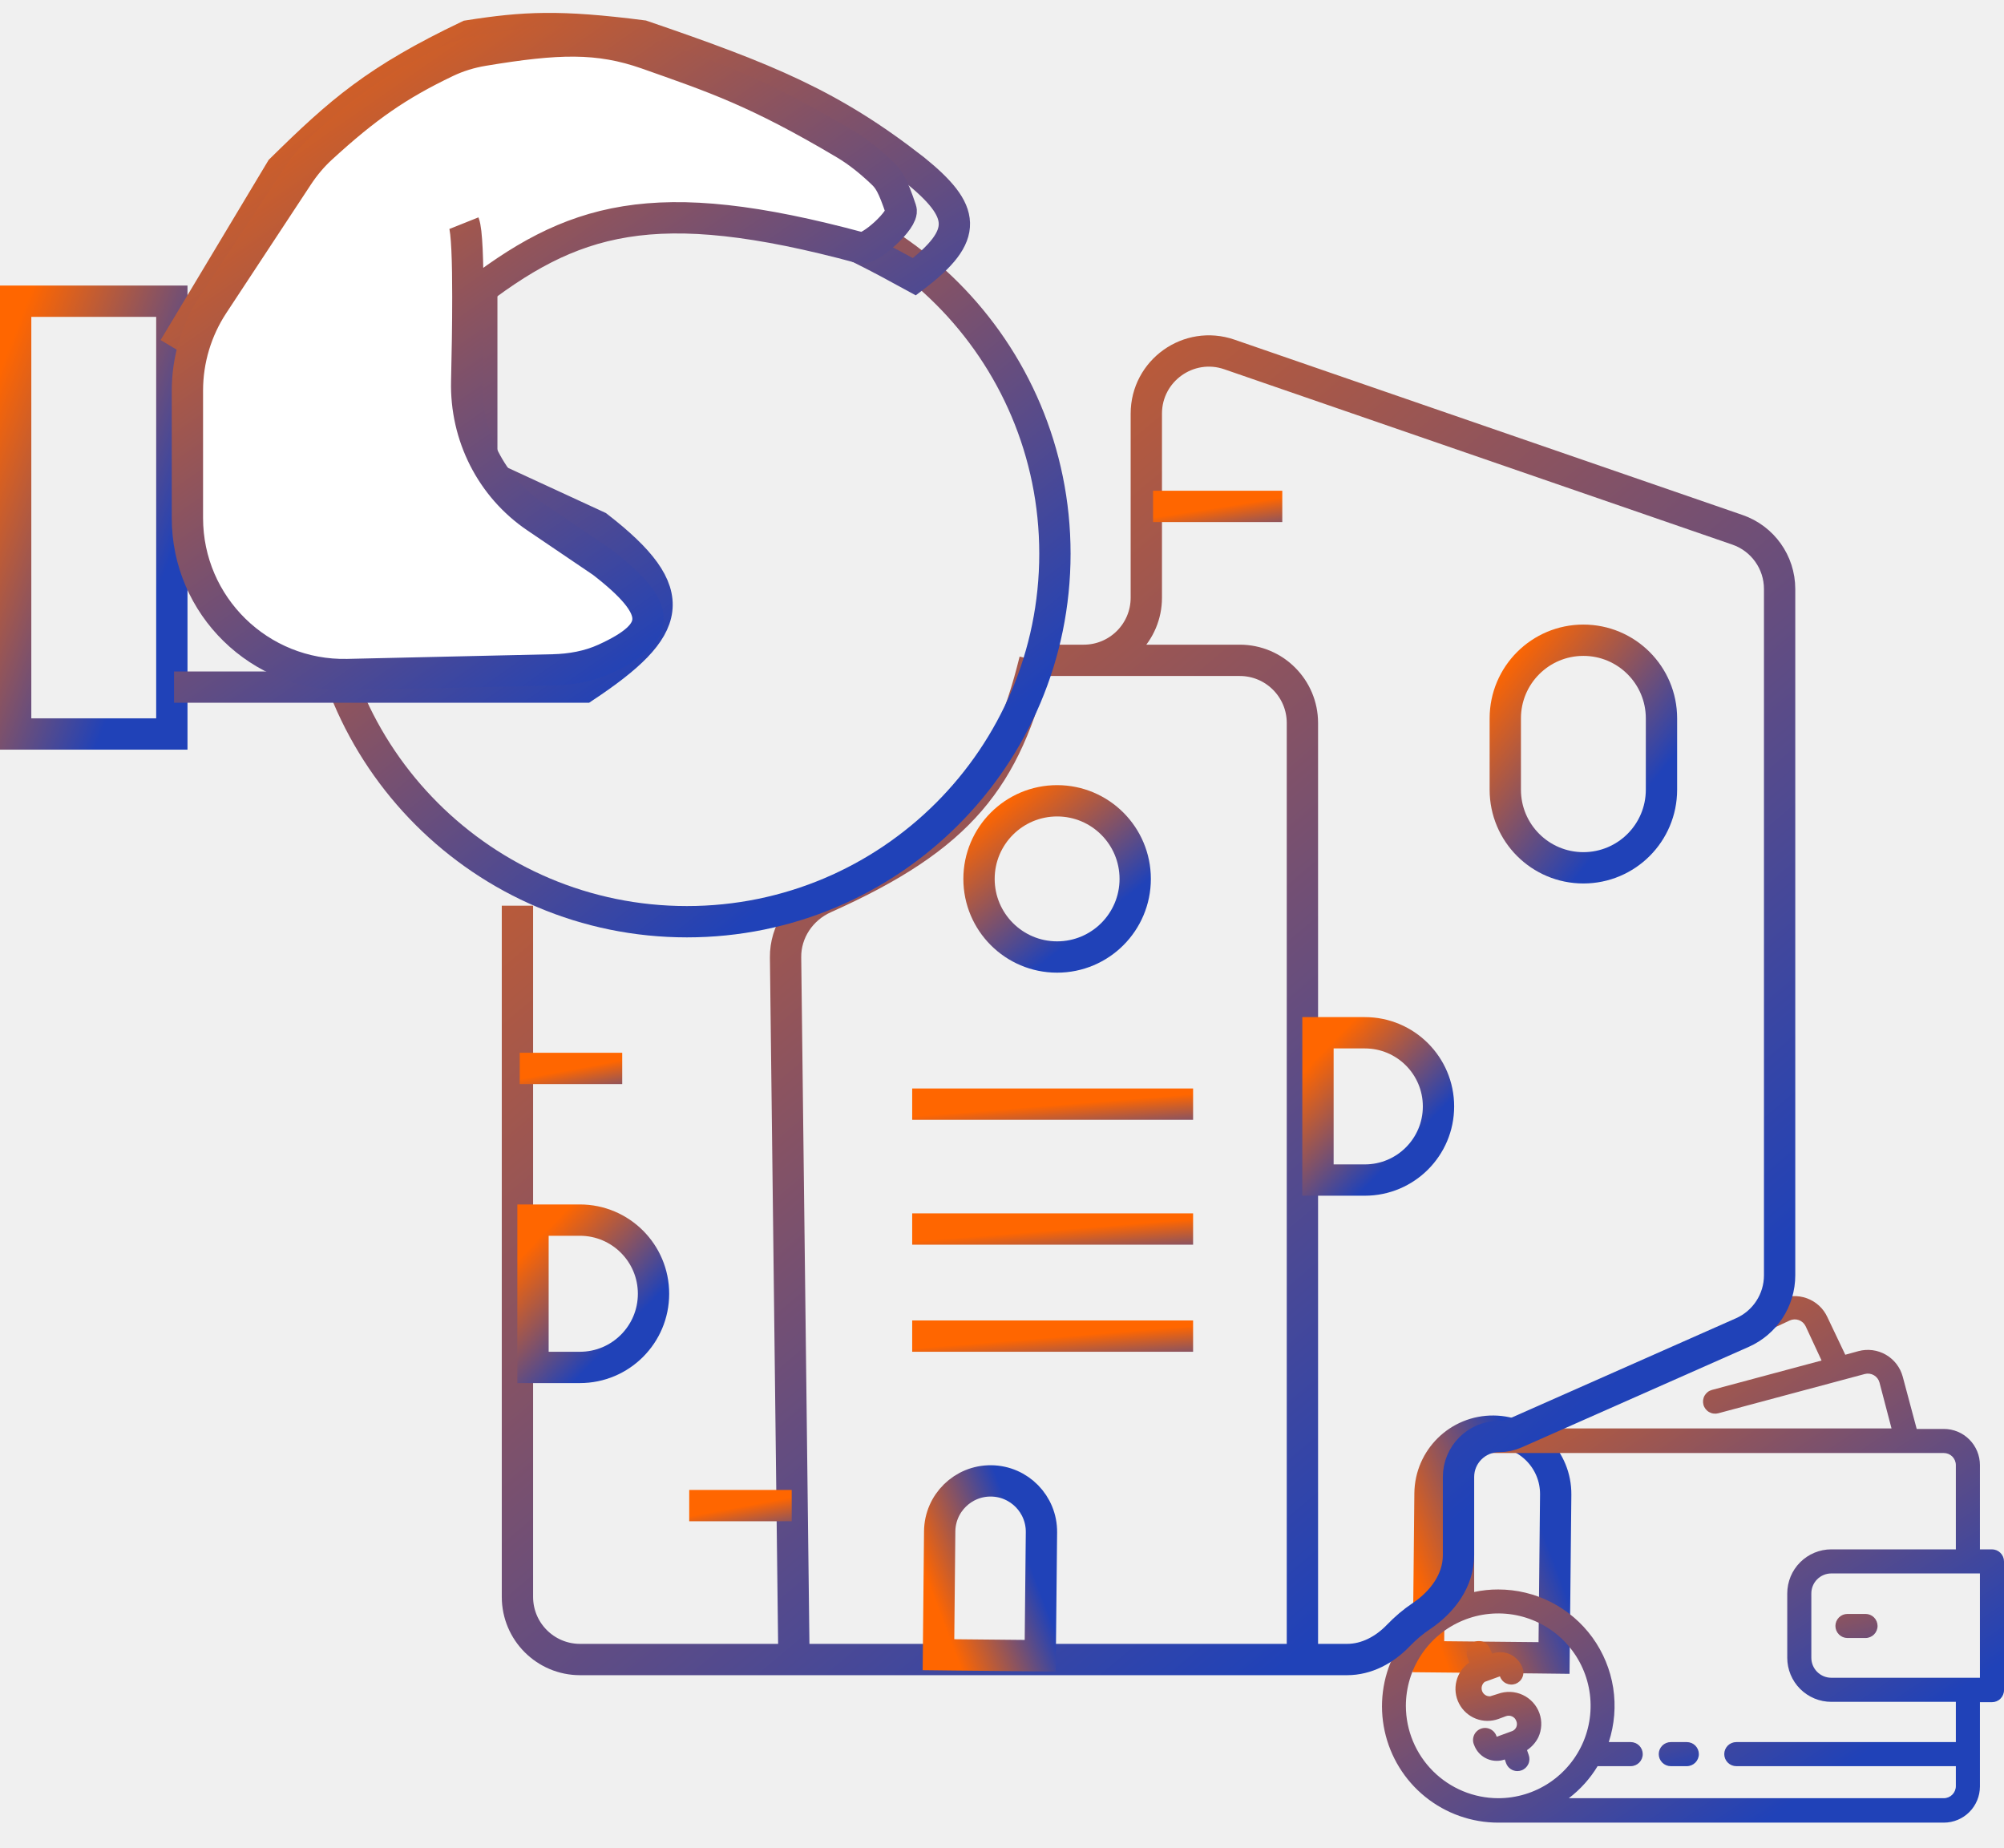
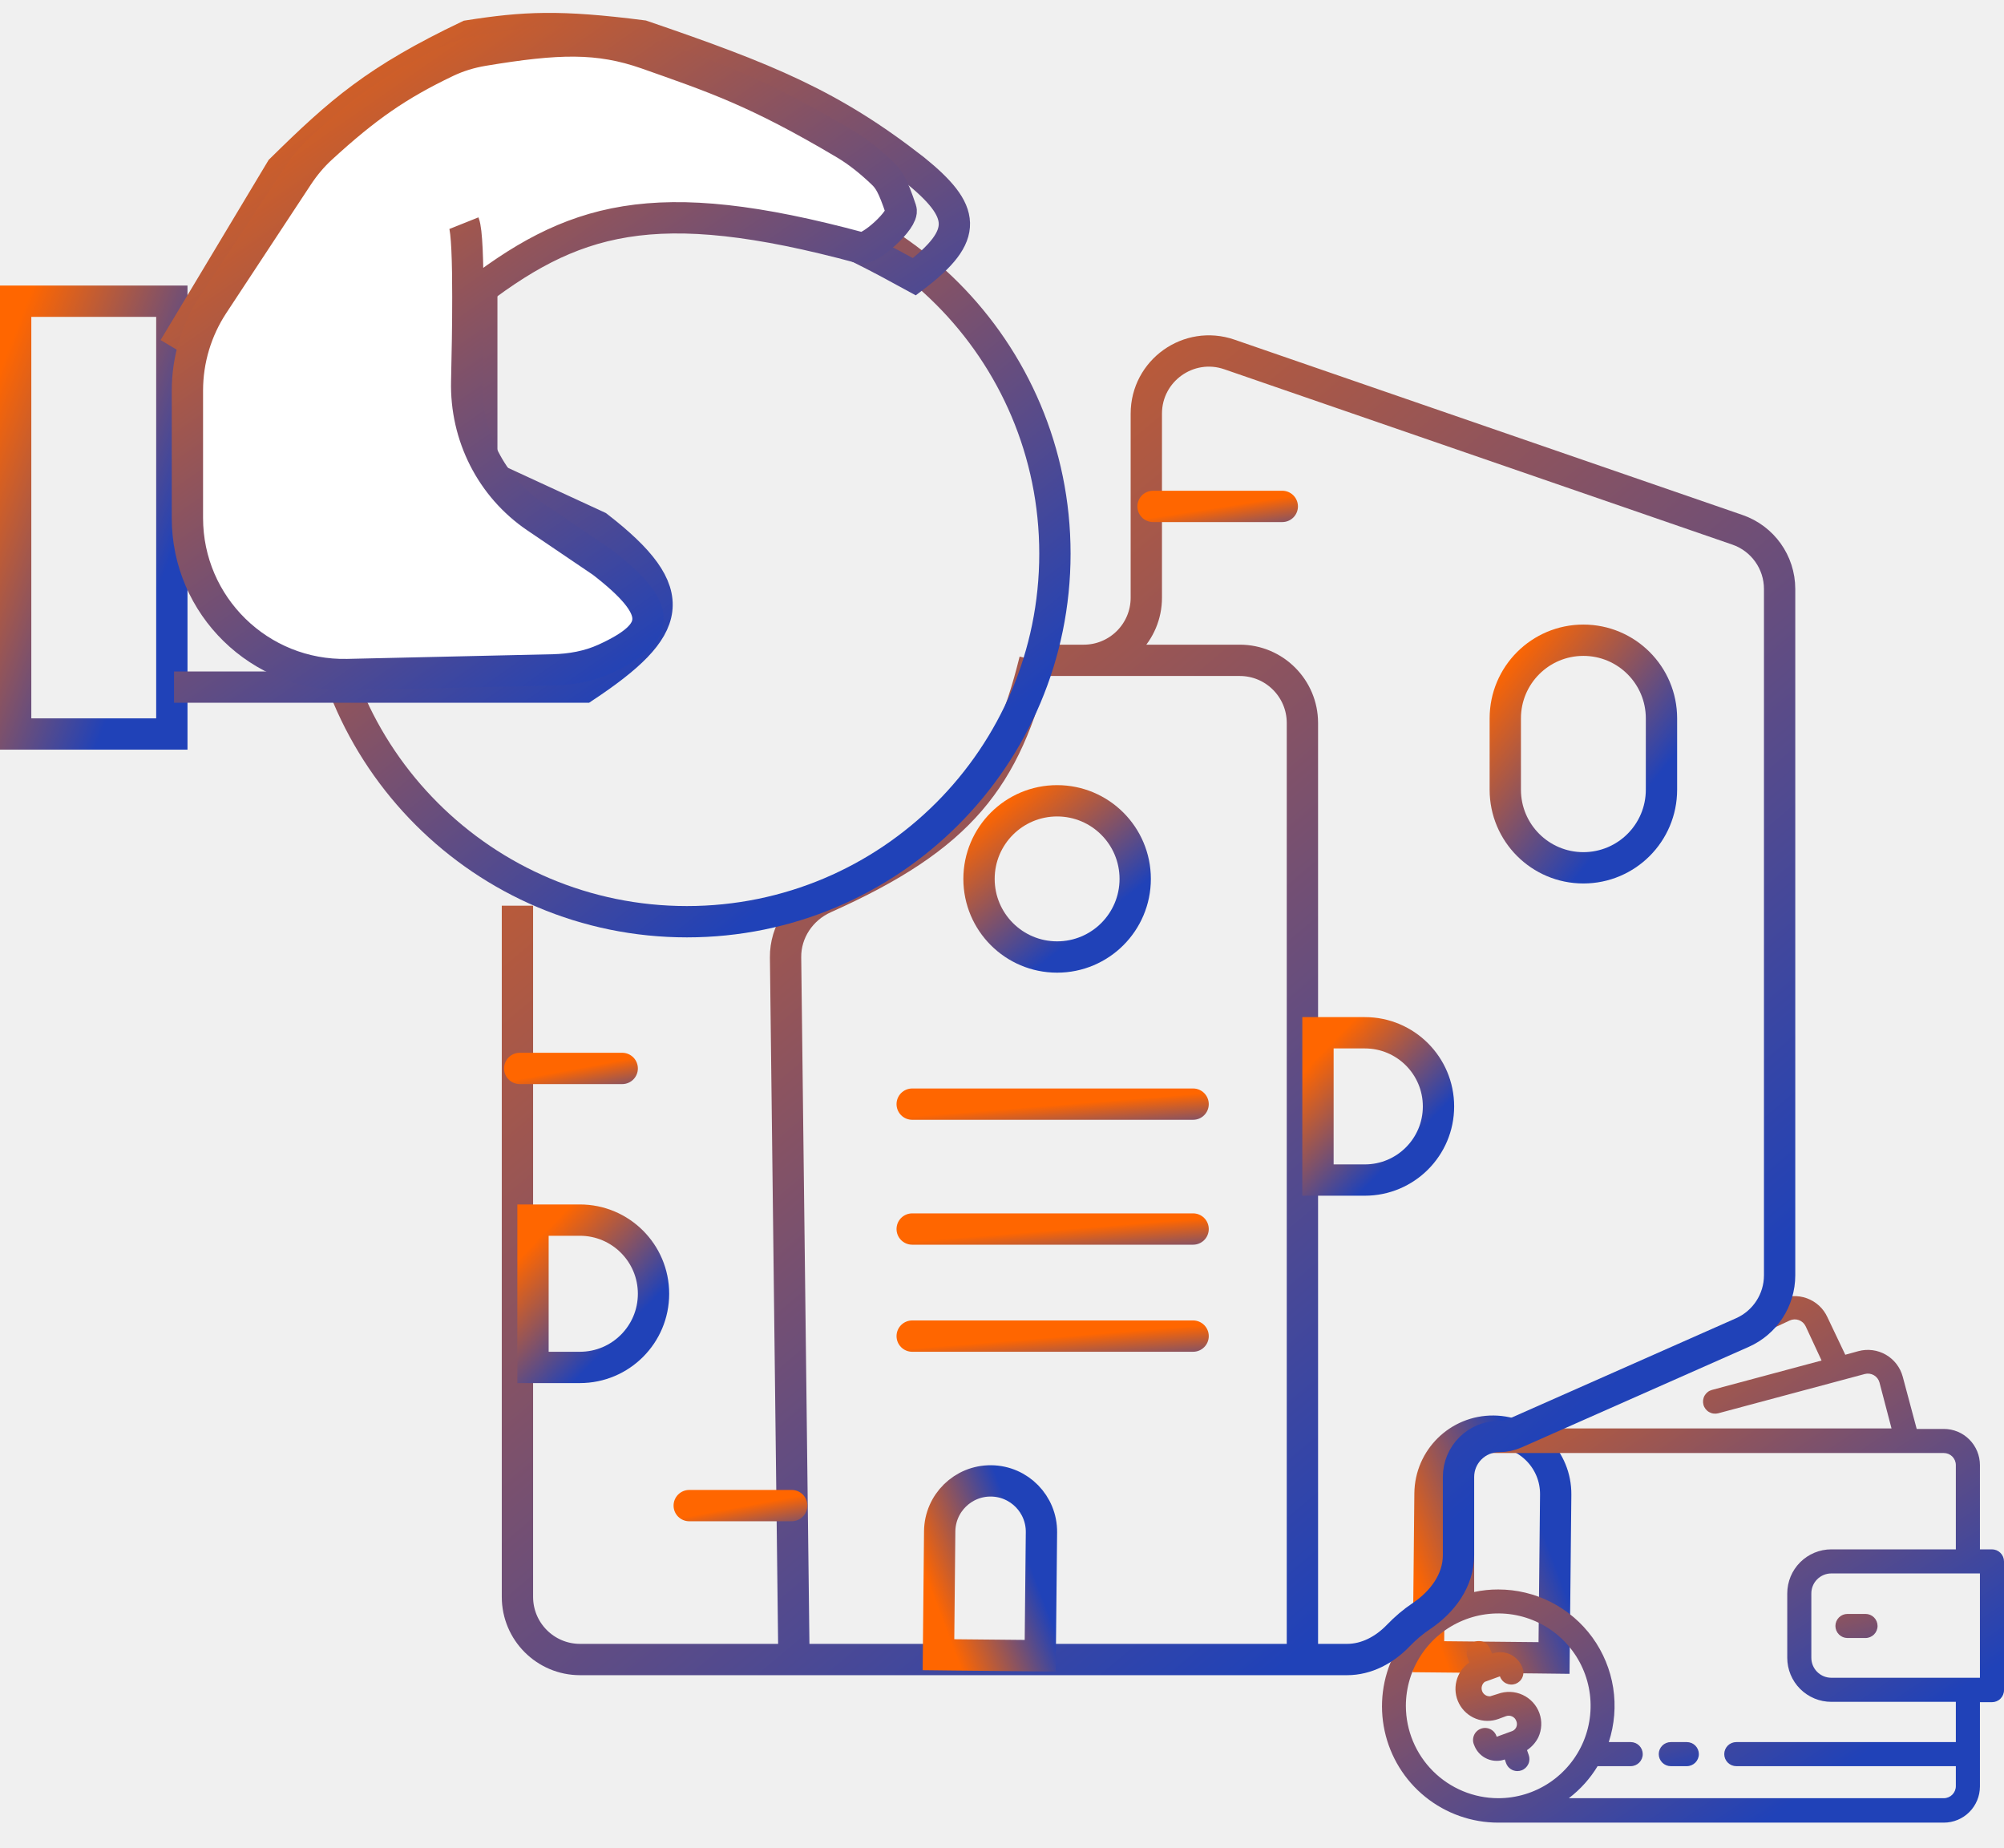
<svg xmlns="http://www.w3.org/2000/svg" width="64" height="59" viewBox="0 0 64 59" fill="none">
  <path d="M45.622 52.4L45.617 52.9L46.117 52.905L49.13 52.935L49.63 52.941L49.635 52.441L49.683 47.725C49.694 46.617 48.805 45.709 47.697 45.698C46.588 45.687 45.681 46.576 45.669 47.685L45.622 52.4Z" stroke="url(#paint0_linear_239_171)" />
  <path d="M63.615 49.472H63.231V46.78C63.231 46.629 63.201 46.479 63.143 46.339C63.085 46.199 63 46.072 62.893 45.965C62.786 45.857 62.659 45.772 62.519 45.714C62.379 45.656 62.229 45.627 62.077 45.627H61.212L60.766 43.958C60.686 43.662 60.493 43.411 60.229 43.258C59.964 43.105 59.65 43.063 59.354 43.142L58.931 43.258L58.358 42.054C58.294 41.916 58.204 41.792 58.092 41.689C57.979 41.587 57.848 41.507 57.705 41.455C57.562 41.403 57.41 41.38 57.258 41.387C57.107 41.394 56.958 41.431 56.82 41.496L47.948 45.627H47.463C47.157 45.627 46.864 45.748 46.648 45.965C46.431 46.181 46.31 46.474 46.31 46.78V51.103C45.538 51.455 44.91 52.06 44.53 52.818C44.149 53.576 44.04 54.442 44.22 55.27C44.4 56.099 44.857 56.842 45.517 57.374C46.177 57.907 47 58.198 47.848 58.198H62.077C62.383 58.198 62.677 58.077 62.893 57.86C63.109 57.644 63.231 57.35 63.231 57.044V54.352H63.615C63.717 54.352 63.815 54.312 63.887 54.24C63.959 54.168 64 54.07 64 53.968V49.857C64 49.755 63.959 49.657 63.887 49.585C63.815 49.513 63.717 49.472 63.615 49.472ZM57.155 42.165C57.247 42.122 57.353 42.117 57.449 42.152C57.544 42.186 57.623 42.258 57.666 42.35L58.174 43.442L54.674 44.381C54.625 44.394 54.579 44.416 54.539 44.447C54.499 44.478 54.465 44.517 54.44 44.56C54.414 44.604 54.398 44.653 54.391 44.703C54.385 44.754 54.388 44.805 54.401 44.854C54.414 44.903 54.437 44.949 54.468 44.989C54.499 45.029 54.537 45.063 54.581 45.088C54.625 45.113 54.673 45.13 54.724 45.136C54.774 45.143 54.825 45.14 54.874 45.127L59.554 43.873C59.652 43.847 59.756 43.861 59.844 43.911C59.932 43.962 59.996 44.044 60.023 44.142L60.408 45.611H49.767L57.155 42.165ZM44.898 54.472C44.898 53.888 45.07 53.318 45.394 52.832C45.717 52.346 46.178 51.968 46.717 51.744C47.255 51.52 47.849 51.461 48.421 51.574C48.993 51.688 49.519 51.968 49.932 52.381C50.345 52.793 50.627 53.319 50.741 53.891C50.855 54.463 50.797 55.057 50.574 55.596C50.35 56.135 49.972 56.596 49.487 56.92C49.002 57.245 48.431 57.418 47.848 57.418C47.067 57.417 46.318 57.106 45.765 56.554C45.212 56.002 44.9 55.253 44.898 54.472ZM62.462 55.626H55.451C55.349 55.626 55.251 55.666 55.179 55.738C55.107 55.81 55.066 55.908 55.066 56.01C55.066 56.112 55.107 56.21 55.179 56.282C55.251 56.354 55.349 56.395 55.451 56.395H62.462V57.033C62.462 57.135 62.421 57.233 62.349 57.305C62.277 57.377 62.179 57.418 62.077 57.418H50.102C50.47 57.138 50.782 56.791 51.021 56.395H52.078C52.18 56.395 52.278 56.354 52.35 56.282C52.422 56.21 52.463 56.112 52.463 56.01C52.463 55.908 52.422 55.81 52.35 55.738C52.278 55.666 52.18 55.626 52.078 55.626H51.378C51.561 55.068 51.609 54.474 51.519 53.894C51.428 53.314 51.201 52.764 50.857 52.288C50.512 51.813 50.06 51.426 49.537 51.159C49.014 50.892 48.435 50.753 47.848 50.753C47.589 50.752 47.331 50.779 47.079 50.834V46.78C47.079 46.678 47.119 46.581 47.191 46.508C47.264 46.436 47.361 46.396 47.463 46.396H62.077C62.179 46.396 62.277 46.436 62.349 46.508C62.421 46.581 62.462 46.678 62.462 46.78V49.472H58.485C58.112 49.472 57.754 49.621 57.49 49.885C57.226 50.148 57.078 50.507 57.078 50.88V52.934C57.078 53.118 57.114 53.301 57.185 53.472C57.256 53.643 57.359 53.798 57.49 53.929C57.621 54.059 57.776 54.163 57.947 54.234C58.117 54.305 58.3 54.341 58.485 54.341H62.462V55.626ZM63.231 53.572H58.485C58.316 53.572 58.154 53.505 58.034 53.385C57.914 53.265 57.847 53.103 57.847 52.934V50.891C57.845 50.807 57.861 50.722 57.892 50.644C57.923 50.565 57.97 50.493 58.03 50.432C58.089 50.372 58.16 50.324 58.238 50.291C58.316 50.258 58.4 50.241 58.485 50.241H63.231V53.572Z" fill="url(#paint1_linear_239_171)" />
  <path d="M59.001 52.303H59.577C59.679 52.303 59.777 52.262 59.849 52.19C59.921 52.118 59.962 52.02 59.962 51.918C59.962 51.816 59.921 51.718 59.849 51.646C59.777 51.574 59.679 51.534 59.577 51.534H59.001C58.899 51.534 58.801 51.574 58.729 51.646C58.657 51.718 58.616 51.816 58.616 51.918C58.616 52.02 58.657 52.118 58.729 52.19C58.801 52.262 58.899 52.303 59.001 52.303ZM53.87 55.626H53.359C53.257 55.626 53.159 55.666 53.087 55.738C53.015 55.81 52.974 55.908 52.974 56.01C52.974 56.112 53.015 56.21 53.087 56.282C53.159 56.354 53.257 56.395 53.359 56.395H53.87C53.972 56.395 54.07 56.354 54.142 56.282C54.214 56.21 54.255 56.112 54.255 56.01C54.255 55.908 54.214 55.81 54.142 55.738C54.07 55.666 53.972 55.626 53.87 55.626ZM48.056 56.179L48.098 56.298C48.125 56.373 48.174 56.437 48.239 56.482C48.303 56.528 48.38 56.552 48.459 56.552C48.504 56.552 48.548 56.544 48.59 56.529C48.686 56.495 48.764 56.423 48.807 56.331C48.851 56.239 48.856 56.133 48.821 56.037L48.767 55.883C48.921 55.779 49.046 55.638 49.129 55.472C49.24 55.23 49.253 54.953 49.163 54.703C49.117 54.575 49.046 54.457 48.954 54.357C48.862 54.257 48.751 54.176 48.628 54.119C48.505 54.062 48.371 54.029 48.235 54.024C48.099 54.019 47.964 54.04 47.836 54.087L47.59 54.164C47.535 54.167 47.48 54.153 47.434 54.123C47.388 54.093 47.352 54.049 47.333 53.997C47.314 53.946 47.311 53.889 47.327 53.836C47.342 53.783 47.373 53.736 47.417 53.703L47.902 53.526C47.918 53.575 47.944 53.62 47.977 53.658C48.011 53.697 48.053 53.729 48.099 53.751C48.145 53.773 48.195 53.786 48.247 53.789C48.298 53.792 48.349 53.784 48.398 53.767C48.446 53.749 48.49 53.722 48.528 53.687C48.566 53.652 48.596 53.61 48.617 53.563C48.639 53.517 48.65 53.466 48.651 53.415C48.653 53.363 48.644 53.312 48.625 53.264C48.558 53.075 48.42 52.919 48.24 52.83C48.149 52.787 48.05 52.762 47.949 52.758C47.848 52.753 47.747 52.768 47.652 52.803L47.59 52.664C47.574 52.615 47.548 52.57 47.515 52.532C47.481 52.493 47.44 52.461 47.393 52.439C47.347 52.416 47.297 52.403 47.245 52.401C47.194 52.398 47.143 52.406 47.094 52.423C47.046 52.441 47.002 52.468 46.964 52.503C46.926 52.538 46.896 52.58 46.875 52.627C46.853 52.673 46.842 52.724 46.841 52.775C46.839 52.827 46.848 52.878 46.867 52.926L46.925 53.083C46.72 53.225 46.573 53.436 46.513 53.677C46.452 53.919 46.482 54.174 46.596 54.395C46.71 54.616 46.901 54.788 47.133 54.879C47.365 54.97 47.622 54.972 47.856 54.887L48.094 54.799C48.126 54.787 48.16 54.782 48.194 54.783C48.227 54.785 48.261 54.793 48.291 54.807C48.322 54.821 48.35 54.841 48.373 54.866C48.395 54.891 48.413 54.921 48.425 54.953C48.438 54.983 48.445 55.017 48.445 55.05C48.445 55.084 48.438 55.118 48.425 55.149C48.411 55.179 48.392 55.206 48.367 55.229C48.343 55.252 48.314 55.269 48.282 55.279L47.798 55.456C47.784 55.405 47.759 55.357 47.725 55.316C47.692 55.275 47.65 55.241 47.603 55.217C47.555 55.193 47.504 55.179 47.45 55.175C47.397 55.172 47.344 55.18 47.294 55.199C47.244 55.217 47.199 55.245 47.161 55.282C47.122 55.319 47.092 55.364 47.072 55.413C47.052 55.462 47.042 55.515 47.043 55.568C47.044 55.621 47.056 55.673 47.079 55.722C47.133 55.869 47.231 55.996 47.359 56.086C47.488 56.176 47.641 56.225 47.798 56.225C47.888 56.226 47.978 56.21 48.063 56.179H48.056Z" fill="url(#paint2_linear_239_171)" />
  <path d="M16.525 28.919V50.99C16.525 52.095 17.421 52.99 18.525 52.99H25.356M33.048 21.085H34.609C35.713 21.085 36.609 20.19 36.609 19.085V13.208C36.609 11.834 37.962 10.87 39.261 11.318L55.487 16.917C56.293 17.195 56.834 17.954 56.834 18.807V40.721C56.834 41.513 56.367 42.23 55.644 42.55L48.396 45.758C48.231 45.831 48.053 45.869 47.872 45.869V45.869C47.158 45.869 46.579 46.448 46.579 47.162V49.658C46.579 50.468 46.063 51.155 45.39 51.606C45.12 51.787 44.885 51.988 44.653 52.228C44.219 52.679 43.647 52.99 43.02 52.99H41.594M33.048 21.085H39.594C40.698 21.085 41.594 21.981 41.594 23.085V52.99M33.048 21.085C32.115 24.861 30.692 26.723 26.333 28.67C25.58 29.006 25.078 29.747 25.088 30.572L25.356 52.99M41.594 52.99H25.356" stroke="url(#paint3_linear_239_171)" />
  <rect x="0.5" y="9.618" width="4.988" height="13.819" stroke="url(#paint4_linear_239_171)" />
  <circle cx="21.938" cy="17.679" r="11.752" stroke="url(#paint5_linear_239_171)" />
  <path d="M5.558 11.115L8.976 5.417C10.866 3.557 12.012 2.551 14.959 1.144C16.732 0.866 17.86 0.804 20.514 1.144C24.484 2.501 26.555 3.346 29.202 5.417C30.85 6.752 30.96 7.501 29.202 8.836C24.632 6.326 21.924 5.322 15.386 8.266V15.103L19.089 16.812C21.848 18.945 21.499 20.056 18.662 21.94H5.558" stroke="url(#paint6_linear_239_171)" />
  <path d="M19.232 17.951L17.119 16.52C15.687 15.55 14.863 13.909 14.905 12.18C14.926 11.283 14.941 10.359 14.942 9.548C18.27 6.932 20.864 6.126 27.478 7.912C27.781 7.994 28.874 6.997 28.775 6.699C28.512 5.912 28.383 5.721 28.175 5.523C27.81 5.176 27.417 4.854 26.985 4.597C24.151 2.912 22.784 2.466 20.656 1.714C19.105 1.17 17.809 1.213 15.431 1.608C15.023 1.676 14.624 1.797 14.25 1.976C12.703 2.716 11.692 3.419 10.257 4.735C9.972 4.997 9.724 5.295 9.511 5.618L6.809 9.721C6.272 10.537 5.985 11.493 5.985 12.471V16.54C5.985 19.346 8.294 21.602 11.099 21.539L17.657 21.39C18.228 21.377 18.799 21.277 19.318 21.04C21.149 20.205 21.188 19.466 19.232 17.951Z" fill="white" />
  <path d="M14.816 7.126C14.91 7.361 14.943 8.327 14.942 9.548M14.942 9.548C14.941 10.359 14.926 11.283 14.905 12.18C14.863 13.909 15.687 15.55 17.119 16.52L19.232 17.951C21.188 19.466 21.149 20.205 19.318 21.04C18.799 21.277 18.228 21.377 17.657 21.39L11.099 21.539C8.294 21.602 5.985 19.346 5.985 16.54V12.471C5.985 11.493 6.272 10.537 6.809 9.721L9.511 5.618C9.724 5.295 9.972 4.997 10.257 4.735C11.692 3.419 12.703 2.716 14.25 1.976C14.624 1.797 15.023 1.676 15.431 1.608C17.809 1.213 19.105 1.17 20.656 1.714C22.784 2.466 24.151 2.912 26.985 4.597C27.417 4.854 27.81 5.176 28.175 5.523C28.383 5.721 28.512 5.912 28.775 6.699V6.699C28.874 6.997 27.781 7.994 27.478 7.912C20.864 6.126 18.27 6.932 14.942 9.548Z" stroke="url(#paint7_linear_239_171)" />
  <path d="M17.522 38.959H17.022V39.459V43.163V43.663H17.522H18.519C19.818 43.663 20.871 42.61 20.871 41.311C20.871 40.012 19.818 38.959 18.519 38.959H17.522Z" stroke="url(#paint8_linear_239_171)" />
  <path d="M42.591 32.977H42.091V33.477V37.18V37.68H42.591H43.588C44.887 37.68 45.94 36.627 45.94 35.329C45.94 34.03 44.887 32.977 43.588 32.977H42.591Z" stroke="url(#paint9_linear_239_171)" />
  <path d="M29.976 52.336L29.971 52.836L30.471 52.842L32.72 52.864L33.22 52.869L33.225 52.369L33.26 48.927C33.269 48.03 32.549 47.295 31.652 47.286C30.754 47.277 30.02 47.997 30.01 48.894L29.976 52.336Z" stroke="url(#paint10_linear_239_171)" />
-   <line x1="29.132" y1="35.256" x2="38.103" y2="35.256" stroke="url(#paint11_linear_239_171)" strokeLinecap="round" />
-   <line x1="29.132" y1="39.244" x2="38.103" y2="39.244" stroke="url(#paint12_linear_239_171)" strokeLinecap="round" />
-   <line x1="29.132" y1="42.663" x2="38.103" y2="42.663" stroke="url(#paint13_linear_239_171)" strokeLinecap="round" />
+   <line x1="29.132" y1="35.256" x2="38.103" y2="35.256" stroke="url(#paint11_linear_239_171)" stroke-linecap="round" />
+   <line x1="29.132" y1="39.244" x2="38.103" y2="39.244" stroke="url(#paint12_linear_239_171)" stroke-linecap="round" />
+   <line x1="29.132" y1="42.663" x2="38.103" y2="42.663" stroke="url(#paint13_linear_239_171)" stroke-linecap="round" />
  <rect x="31.266" y="25.57" width="4.988" height="4.988" rx="2.494" stroke="url(#paint14_linear_239_171)" />
  <rect x="48.073" y="20.443" width="4.988" height="7.267" rx="2.494" stroke="url(#paint15_linear_239_171)" />
-   <line x1="36.824" y1="16.17" x2="40.951" y2="16.17" stroke="url(#paint16_linear_239_171)" strokeLinecap="round" />
-   <line x1="16.598" y1="34.116" x2="19.871" y2="34.116" stroke="url(#paint17_linear_239_171)" strokeLinecap="round" />
-   <line x1="22.011" y1="48.075" x2="25.284" y2="48.075" stroke="url(#paint18_linear_239_171)" strokeLinecap="round" />
+   <line x1="36.824" y1="16.17" x2="40.951" y2="16.17" stroke="url(#paint16_linear_239_171)" stroke-linecap="round" />
+   <line x1="16.598" y1="34.116" x2="19.871" y2="34.116" stroke="url(#paint17_linear_239_171)" stroke-linecap="round" />
+   <line x1="22.011" y1="48.075" x2="25.284" y2="48.075" stroke="url(#paint18_linear_239_171)" stroke-linecap="round" />
  <defs>
    <linearGradient id="paint0_linear_239_171" x1="46.118" y1="52.942" x2="50.213" y2="51.414" gradientUnits="userSpaceOnUse">
      <stop stop-color="#FF6600" />
      <stop offset="1" stop-color="#2042B8" />
    </linearGradient>
    <linearGradient id="paint1_linear_239_171" x1="42.421" y1="41.394" x2="54.516" y2="59.391" gradientUnits="userSpaceOnUse">
      <stop stop-color="#FF6600" />
      <stop offset="1" stop-color="#2042B8" />
    </linearGradient>
    <linearGradient id="paint2_linear_239_171" x1="45.319" y1="51.536" x2="47.439" y2="58.708" gradientUnits="userSpaceOnUse">
      <stop stop-color="#FF6600" />
      <stop offset="1" stop-color="#2042B8" />
    </linearGradient>
    <linearGradient id="paint3_linear_239_171" x1="13.047" y1="10.423" x2="45.633" y2="49.264" gradientUnits="userSpaceOnUse">
      <stop stop-color="#FF6600" />
      <stop offset="1" stop-color="#2042B8" />
    </linearGradient>
    <linearGradient id="paint4_linear_239_171" x1="0.656" y1="10.124" x2="7.422" y2="12.775" gradientUnits="userSpaceOnUse">
      <stop stop-color="#FF6600" />
      <stop offset="1" stop-color="#2042B8" />
    </linearGradient>
    <linearGradient id="paint5_linear_239_171" x1="8.743" y1="6.437" x2="25.774" y2="27.885" gradientUnits="userSpaceOnUse">
      <stop stop-color="#FF6600" />
      <stop offset="1" stop-color="#2042B8" />
    </linearGradient>
    <linearGradient id="paint6_linear_239_171" x1="3.407" y1="0.922" x2="18.518" y2="23.475" gradientUnits="userSpaceOnUse">
      <stop stop-color="#FF6600" />
      <stop offset="1" stop-color="#2042B8" />
    </linearGradient>
    <linearGradient id="paint7_linear_239_171" x1="3.982" y1="1.318" x2="18.805" y2="22.62" gradientUnits="userSpaceOnUse">
      <stop stop-color="#FF6600" />
      <stop offset="1" stop-color="#2042B8" />
    </linearGradient>
    <linearGradient id="paint8_linear_239_171" x1="17.276" y1="39.461" x2="20.152" y2="42.247" gradientUnits="userSpaceOnUse">
      <stop stop-color="#FF6600" />
      <stop offset="1" stop-color="#2042B8" />
    </linearGradient>
    <linearGradient id="paint9_linear_239_171" x1="42.345" y1="33.479" x2="45.221" y2="36.265" gradientUnits="userSpaceOnUse">
      <stop stop-color="#FF6600" />
      <stop offset="1" stop-color="#2042B8" />
    </linearGradient>
    <linearGradient id="paint10_linear_239_171" x1="30.473" y1="52.736" x2="33.517" y2="51.58" gradientUnits="userSpaceOnUse">
      <stop stop-color="#FF6600" />
      <stop offset="1" stop-color="#2042B8" />
    </linearGradient>
    <linearGradient id="paint11_linear_239_171" x1="27.772" y1="35.756" x2="27.895" y2="37.3" gradientUnits="userSpaceOnUse">
      <stop stop-color="#FF6600" />
      <stop offset="1" stop-color="#2042B8" />
    </linearGradient>
    <linearGradient id="paint12_linear_239_171" x1="27.772" y1="39.745" x2="27.895" y2="41.289" gradientUnits="userSpaceOnUse">
      <stop stop-color="#FF6600" />
      <stop offset="1" stop-color="#2042B8" />
    </linearGradient>
    <linearGradient id="paint13_linear_239_171" x1="27.772" y1="43.163" x2="27.895" y2="44.707" gradientUnits="userSpaceOnUse">
      <stop stop-color="#FF6600" />
      <stop offset="1" stop-color="#2042B8" />
    </linearGradient>
    <linearGradient id="paint14_linear_239_171" x1="31.422" y1="26.072" x2="34.44" y2="29.873" gradientUnits="userSpaceOnUse">
      <stop stop-color="#FF6600" />
      <stop offset="1" stop-color="#2042B8" />
    </linearGradient>
    <linearGradient id="paint15_linear_239_171" x1="48.229" y1="20.946" x2="52.981" y2="24.754" gradientUnits="userSpaceOnUse">
      <stop stop-color="#FF6600" />
      <stop offset="1" stop-color="#2042B8" />
    </linearGradient>
    <linearGradient id="paint16_linear_239_171" x1="35.881" y1="16.67" x2="36.116" y2="18.188" gradientUnits="userSpaceOnUse">
      <stop stop-color="#FF6600" />
      <stop offset="1" stop-color="#2042B8" />
    </linearGradient>
    <linearGradient id="paint17_linear_239_171" x1="15.729" y1="34.617" x2="16.008" y2="36.119" gradientUnits="userSpaceOnUse">
      <stop stop-color="#FF6600" />
      <stop offset="1" stop-color="#2042B8" />
    </linearGradient>
    <linearGradient id="paint18_linear_239_171" x1="21.142" y1="48.575" x2="21.421" y2="50.078" gradientUnits="userSpaceOnUse">
      <stop stop-color="#FF6600" />
      <stop offset="1" stop-color="#2042B8" />
    </linearGradient>
  </defs>
</svg>
